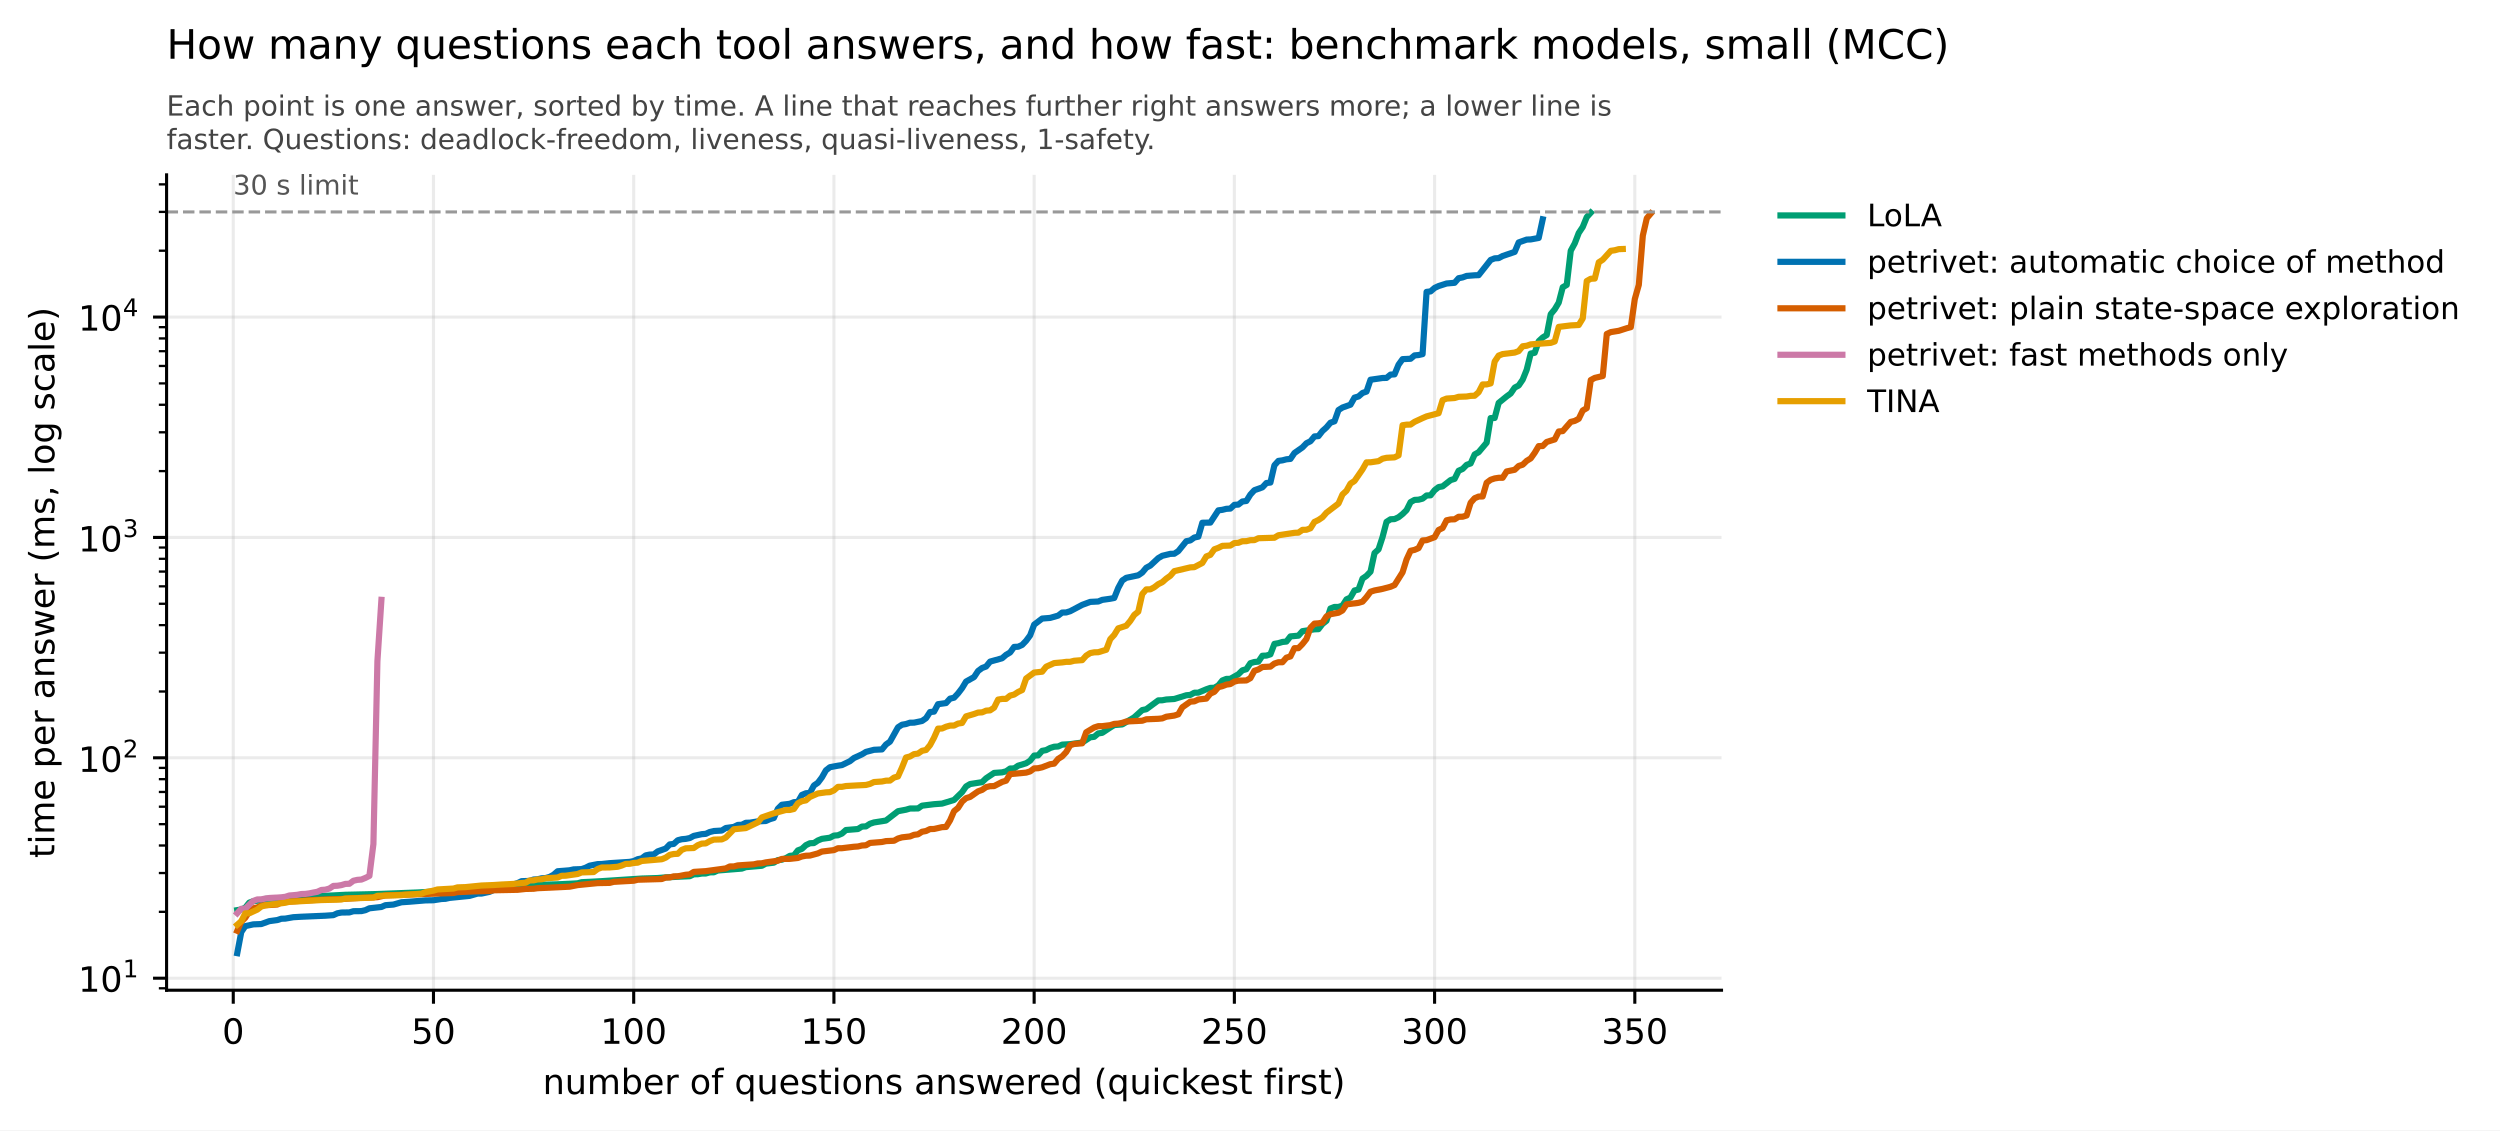
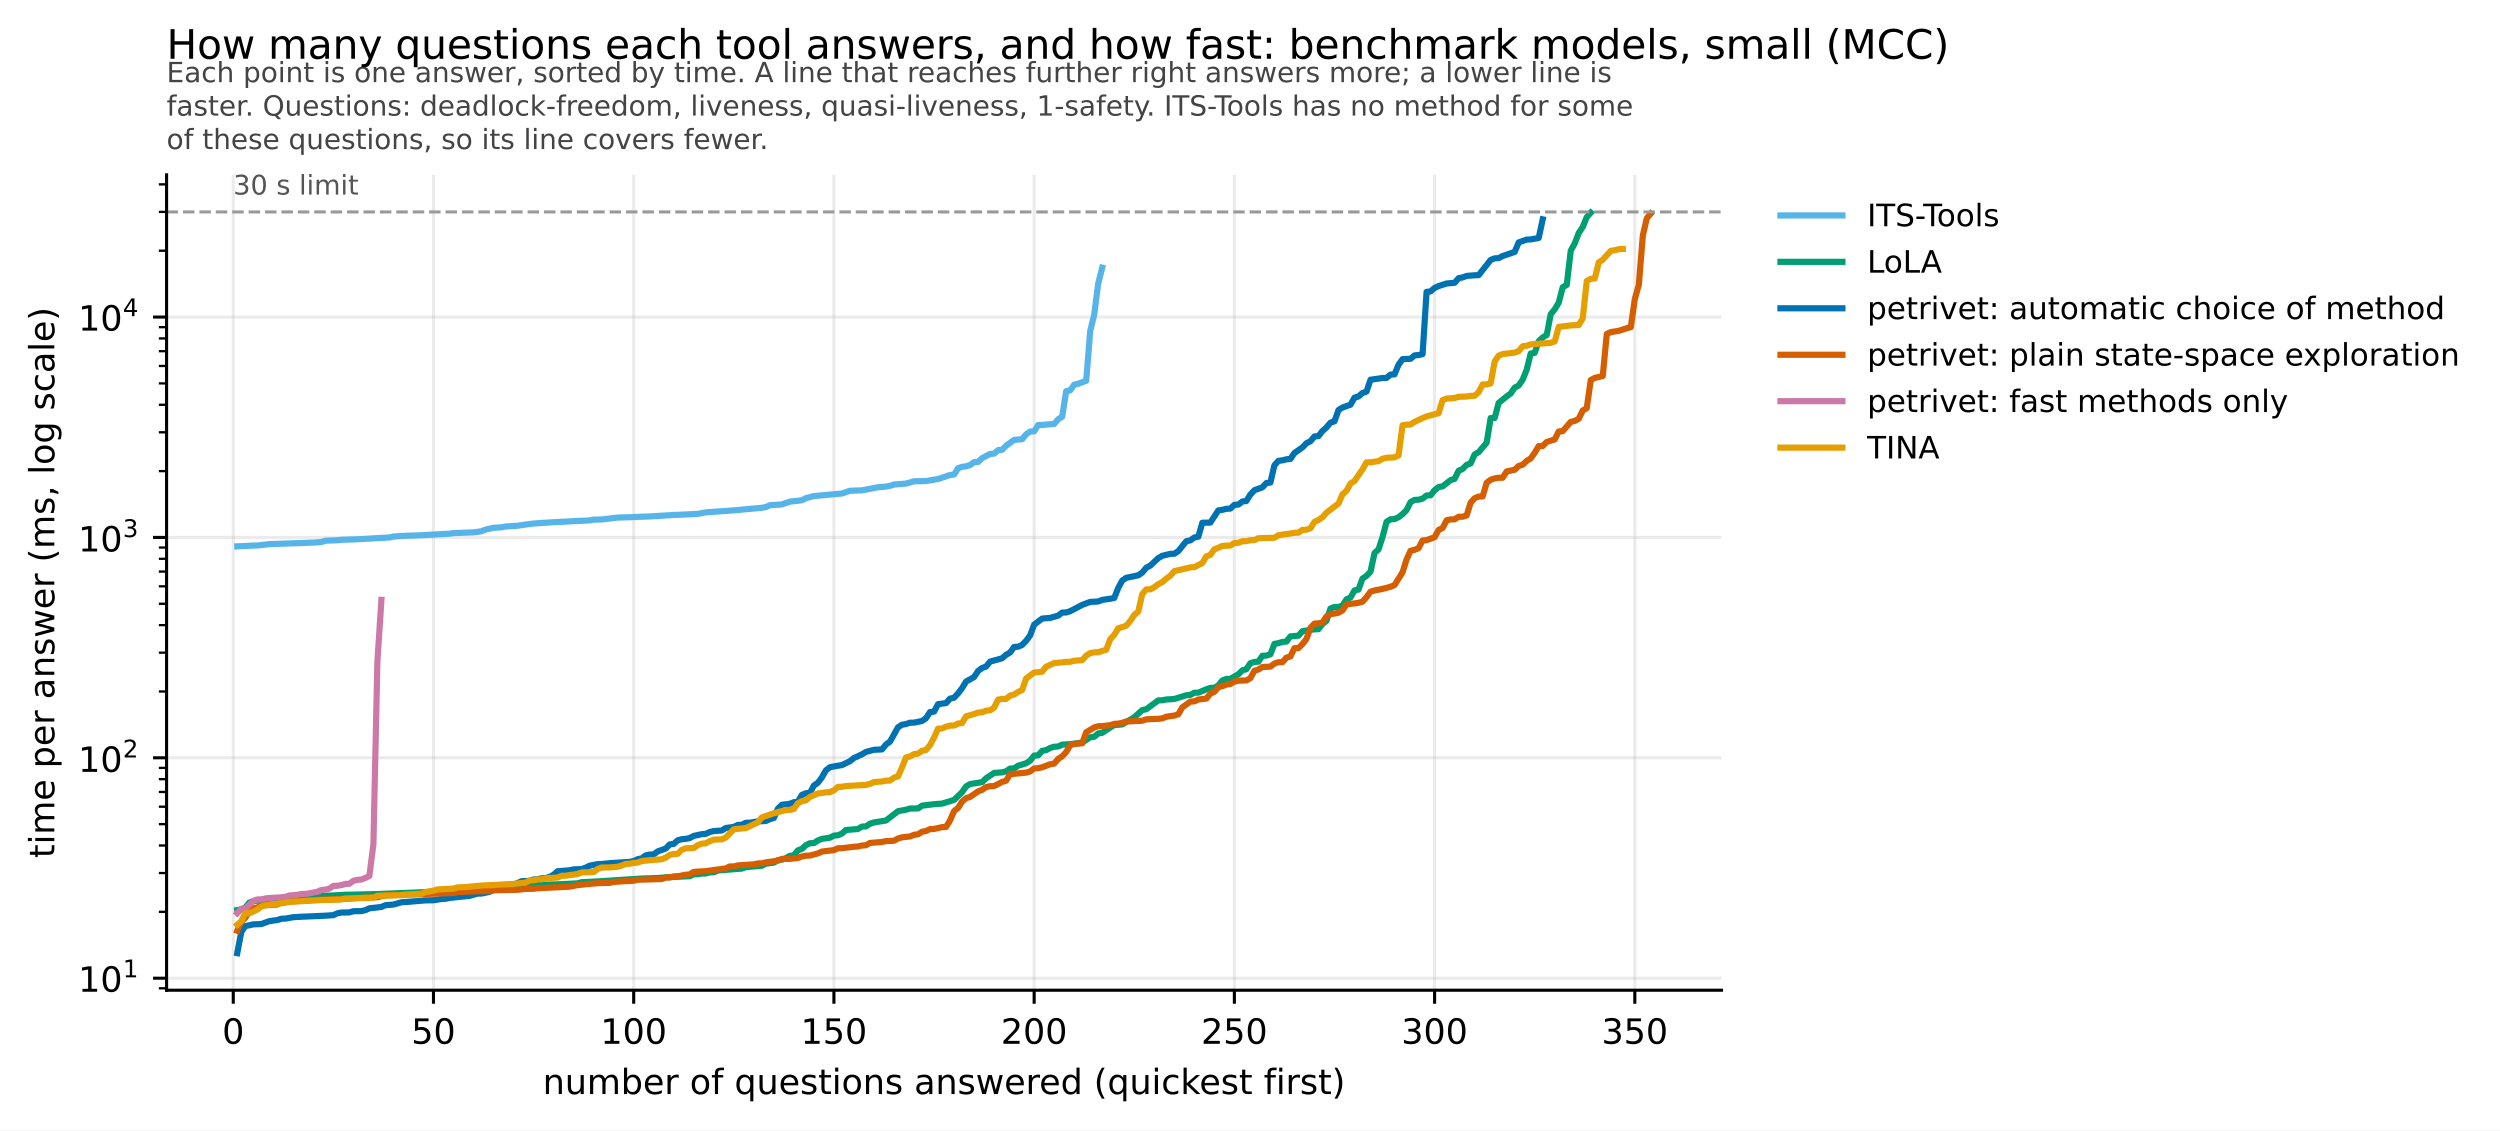
<svg xmlns="http://www.w3.org/2000/svg" xmlns:xlink="http://www.w3.org/1999/xlink" width="645.947pt" height="292.051pt" viewBox="0 0 645.947 292.051" version="1.1">
  <defs>
    <style type="text/css">*{stroke-linejoin: round; stroke-linecap: butt}</style>
  </defs>
  <g id="figure_1">
    <g id="patch_1">
      <path d="M 0 292.051  L 645.947 292.051  L 645.947 0  L 0 0  z " style="fill: #ffffff" />
    </g>
    <g id="axes_1">
      <g id="patch_2">
        <path d="M 43.041 255.85  L 444.801 255.85  L 444.801 45.178  L 43.041 45.178  z " style="fill: #ffffff" />
      </g>
      <g id="matplotlib.axis_1">
        <g id="xtick_1">
          <g id="line2d_1">
            <path d="M 60.268 255.85  L 60.268 45.178  " clip-path="url(#p87f5ddfbbd)" style="fill: none; stroke: #b0b0b0; stroke-opacity: 0.25; stroke-width: 0.8; stroke-linecap: square" />
          </g>
          <g id="line2d_2">
            <defs>
              <path id="ma35104eba8" d="M 0 0  L 0 3.5  " style="stroke: #000000; stroke-width: 0.8" />
            </defs>
            <g>
              <use xlink:href="#ma35104eba8" x="60.268" y="255.85" style="stroke: #000000; stroke-width: 0.8" />
            </g>
          </g>
          <g id="text_1">
            <text style="font-size: 9px; font-family: 'DejaVu Sans', 'Bitstream Vera Sans', 'Computer Modern Sans Serif', 'Lucida Grande', 'Verdana', 'Geneva', 'Lucid', 'Arial', 'Helvetica', 'Avant Garde', sans-serif; text-anchor: middle" x="60.268" y="269.688" transform="rotate(-0 60.26786 269.6882)">0</text>
          </g>
        </g>
        <g id="xtick_2">
          <g id="line2d_3">
            <path d="M 112.001 255.85  L 112.001 45.178  " clip-path="url(#p87f5ddfbbd)" style="fill: none; stroke: #b0b0b0; stroke-opacity: 0.25; stroke-width: 0.8; stroke-linecap: square" />
          </g>
          <g id="line2d_4">
            <g>
              <use xlink:href="#ma35104eba8" x="112.001" y="255.85" style="stroke: #000000; stroke-width: 0.8" />
            </g>
          </g>
          <g id="text_2">
            <text style="font-size: 9px; font-family: 'DejaVu Sans', 'Bitstream Vera Sans', 'Computer Modern Sans Serif', 'Lucida Grande', 'Verdana', 'Geneva', 'Lucid', 'Arial', 'Helvetica', 'Avant Garde', sans-serif; text-anchor: middle" x="112.001" y="269.688" transform="rotate(-0 112.0011 269.6882)">50</text>
          </g>
        </g>
        <g id="xtick_3">
          <g id="line2d_5">
            <path d="M 163.734 255.85  L 163.734 45.178  " clip-path="url(#p87f5ddfbbd)" style="fill: none; stroke: #b0b0b0; stroke-opacity: 0.25; stroke-width: 0.8; stroke-linecap: square" />
          </g>
          <g id="line2d_6">
            <g>
              <use xlink:href="#ma35104eba8" x="163.734" y="255.85" style="stroke: #000000; stroke-width: 0.8" />
            </g>
          </g>
          <g id="text_3">
            <text style="font-size: 9px; font-family: 'DejaVu Sans', 'Bitstream Vera Sans', 'Computer Modern Sans Serif', 'Lucida Grande', 'Verdana', 'Geneva', 'Lucid', 'Arial', 'Helvetica', 'Avant Garde', sans-serif; text-anchor: middle" x="163.734" y="269.688" transform="rotate(-0 163.7342 269.6882)">100</text>
          </g>
        </g>
        <g id="xtick_4">
          <g id="line2d_7">
            <path d="M 215.467 255.85  L 215.467 45.178  " clip-path="url(#p87f5ddfbbd)" style="fill: none; stroke: #b0b0b0; stroke-opacity: 0.25; stroke-width: 0.8; stroke-linecap: square" />
          </g>
          <g id="line2d_8">
            <g>
              <use xlink:href="#ma35104eba8" x="215.467" y="255.85" style="stroke: #000000; stroke-width: 0.8" />
            </g>
          </g>
          <g id="text_4">
            <text style="font-size: 9px; font-family: 'DejaVu Sans', 'Bitstream Vera Sans', 'Computer Modern Sans Serif', 'Lucida Grande', 'Verdana', 'Geneva', 'Lucid', 'Arial', 'Helvetica', 'Avant Garde', sans-serif; text-anchor: middle" x="215.467" y="269.688" transform="rotate(-0 215.4674 269.6882)">150</text>
          </g>
        </g>
        <g id="xtick_5">
          <g id="line2d_9">
            <path d="M 267.201 255.85  L 267.201 45.178  " clip-path="url(#p87f5ddfbbd)" style="fill: none; stroke: #b0b0b0; stroke-opacity: 0.25; stroke-width: 0.8; stroke-linecap: square" />
          </g>
          <g id="line2d_10">
            <g>
              <use xlink:href="#ma35104eba8" x="267.201" y="255.85" style="stroke: #000000; stroke-width: 0.8" />
            </g>
          </g>
          <g id="text_5">
            <text style="font-size: 9px; font-family: 'DejaVu Sans', 'Bitstream Vera Sans', 'Computer Modern Sans Serif', 'Lucida Grande', 'Verdana', 'Geneva', 'Lucid', 'Arial', 'Helvetica', 'Avant Garde', sans-serif; text-anchor: middle" x="267.201" y="269.688" transform="rotate(-0 267.2006 269.6882)">200</text>
          </g>
        </g>
        <g id="xtick_6">
          <g id="line2d_11">
            <path d="M 318.934 255.85  L 318.934 45.178  " clip-path="url(#p87f5ddfbbd)" style="fill: none; stroke: #b0b0b0; stroke-opacity: 0.25; stroke-width: 0.8; stroke-linecap: square" />
          </g>
          <g id="line2d_12">
            <g>
              <use xlink:href="#ma35104eba8" x="318.934" y="255.85" style="stroke: #000000; stroke-width: 0.8" />
            </g>
          </g>
          <g id="text_6">
            <text style="font-size: 9px; font-family: 'DejaVu Sans', 'Bitstream Vera Sans', 'Computer Modern Sans Serif', 'Lucida Grande', 'Verdana', 'Geneva', 'Lucid', 'Arial', 'Helvetica', 'Avant Garde', sans-serif; text-anchor: middle" x="318.934" y="269.688" transform="rotate(-0 318.9338 269.6882)">250</text>
          </g>
        </g>
        <g id="xtick_7">
          <g id="line2d_13">
            <path d="M 370.667 255.85  L 370.667 45.178  " clip-path="url(#p87f5ddfbbd)" style="fill: none; stroke: #b0b0b0; stroke-opacity: 0.25; stroke-width: 0.8; stroke-linecap: square" />
          </g>
          <g id="line2d_14">
            <g>
              <use xlink:href="#ma35104eba8" x="370.667" y="255.85" style="stroke: #000000; stroke-width: 0.8" />
            </g>
          </g>
          <g id="text_7">
            <text style="font-size: 9px; font-family: 'DejaVu Sans', 'Bitstream Vera Sans', 'Computer Modern Sans Serif', 'Lucida Grande', 'Verdana', 'Geneva', 'Lucid', 'Arial', 'Helvetica', 'Avant Garde', sans-serif; text-anchor: middle" x="370.667" y="269.688" transform="rotate(-0 370.667 269.6882)">300</text>
          </g>
        </g>
        <g id="xtick_8">
          <g id="line2d_15">
            <path d="M 422.4 255.85  L 422.4 45.178  " clip-path="url(#p87f5ddfbbd)" style="fill: none; stroke: #b0b0b0; stroke-opacity: 0.25; stroke-width: 0.8; stroke-linecap: square" />
          </g>
          <g id="line2d_16">
            <g>
              <use xlink:href="#ma35104eba8" x="422.4" y="255.85" style="stroke: #000000; stroke-width: 0.8" />
            </g>
          </g>
          <g id="text_8">
            <text style="font-size: 9px; font-family: 'DejaVu Sans', 'Bitstream Vera Sans', 'Computer Modern Sans Serif', 'Lucida Grande', 'Verdana', 'Geneva', 'Lucid', 'Arial', 'Helvetica', 'Avant Garde', sans-serif; text-anchor: middle" x="422.4" y="269.688" transform="rotate(-0 422.4002 269.6882)">350</text>
          </g>
        </g>
        <g id="text_9">
          <text style="font-size: 9px; font-family: 'DejaVu Sans', 'Bitstream Vera Sans', 'Computer Modern Sans Serif', 'Lucida Grande', 'Verdana', 'Geneva', 'Lucid', 'Arial', 'Helvetica', 'Avant Garde', sans-serif; text-anchor: middle" x="243.921" y="282.689" transform="rotate(-0 243.9207 282.689)">number of questions answered (quickest first)</text>
        </g>
      </g>
      <g id="matplotlib.axis_2">
        <g id="ytick_1">
          <g id="line2d_17">
            <path d="M 43.041 252.745  L 444.801 252.745  " clip-path="url(#p87f5ddfbbd)" style="fill: none; stroke: #b0b0b0; stroke-opacity: 0.25; stroke-width: 0.8; stroke-linecap: square" />
          </g>
          <g id="line2d_18">
            <defs>
              <path id="m93a46b6993" d="M 0 0  L -3.5 0  " style="stroke: #000000; stroke-width: 0.8" />
            </defs>
            <g>
              <use xlink:href="#m93a46b6993" x="43.041" y="252.745" style="stroke: #000000; stroke-width: 0.8" />
            </g>
          </g>
          <g id="text_10">
            <g transform="translate(20.2007 256.9301)">
              <text>
                <tspan x="0" y="-0.689" style="font-size: 9px; font-family: 'DejaVu Sans'">1</tspan>
                <tspan x="5.726" y="-0.689" style="font-size: 9px; font-family: 'DejaVu Sans'">0</tspan>
                <tspan x="11.538" y="-4.406" style="font-size: 6.3px; font-family: 'DejaVu Sans'">1</tspan>
              </text>
            </g>
          </g>
        </g>
        <g id="ytick_2">
          <g id="line2d_19">
            <path d="M 43.041 195.804  L 444.801 195.804  " clip-path="url(#p87f5ddfbbd)" style="fill: none; stroke: #b0b0b0; stroke-opacity: 0.25; stroke-width: 0.8; stroke-linecap: square" />
          </g>
          <g id="line2d_20">
            <g>
              <use xlink:href="#m93a46b6993" x="43.041" y="195.804" style="stroke: #000000; stroke-width: 0.8" />
            </g>
          </g>
          <g id="text_11">
            <g transform="translate(20.2007 200.0341)">
              <text>
                <tspan x="0" y="-0.602" style="font-size: 9px; font-family: 'DejaVu Sans'">1</tspan>
                <tspan x="5.726" y="-0.602" style="font-size: 9px; font-family: 'DejaVu Sans'">0</tspan>
                <tspan x="11.538" y="-4.319" style="font-size: 6.3px; font-family: 'DejaVu Sans'">2</tspan>
              </text>
            </g>
          </g>
        </g>
        <g id="ytick_3">
          <g id="line2d_21">
            <path d="M 43.041 138.863  L 444.801 138.863  " clip-path="url(#p87f5ddfbbd)" style="fill: none; stroke: #b0b0b0; stroke-opacity: 0.25; stroke-width: 0.8; stroke-linecap: square" />
          </g>
          <g id="line2d_22">
            <g>
              <use xlink:href="#m93a46b6993" x="43.041" y="138.863" style="stroke: #000000; stroke-width: 0.8" />
            </g>
          </g>
          <g id="text_12">
            <g transform="translate(20.2007 143.0931)">
              <text>
                <tspan x="0" y="-0.602" style="font-size: 9px; font-family: 'DejaVu Sans'">1</tspan>
                <tspan x="5.726" y="-0.602" style="font-size: 9px; font-family: 'DejaVu Sans'">0</tspan>
                <tspan x="11.538" y="-4.319" style="font-size: 6.3px; font-family: 'DejaVu Sans'">3</tspan>
              </text>
            </g>
          </g>
        </g>
        <g id="ytick_4">
          <g id="line2d_23">
            <path d="M 43.041 81.922  L 444.801 81.922  " clip-path="url(#p87f5ddfbbd)" style="fill: none; stroke: #b0b0b0; stroke-opacity: 0.25; stroke-width: 0.8; stroke-linecap: square" />
          </g>
          <g id="line2d_24">
            <g>
              <use xlink:href="#m93a46b6993" x="43.041" y="81.922" style="stroke: #000000; stroke-width: 0.8" />
            </g>
          </g>
          <g id="text_13">
            <g transform="translate(20.2007 86.10711)">
              <text>
                <tspan x="0" y="-0.689" style="font-size: 9px; font-family: 'DejaVu Sans'">1</tspan>
                <tspan x="5.726" y="-0.689" style="font-size: 9px; font-family: 'DejaVu Sans'">0</tspan>
                <tspan x="11.538" y="-4.406" style="font-size: 6.3px; font-family: 'DejaVu Sans'">4</tspan>
              </text>
            </g>
          </g>
        </g>
        <g id="ytick_5">
          <g id="line2d_25">
            <defs>
              <path id="m6f67aa445a" d="M 0 0  L -2 0  " style="stroke: #000000; stroke-width: 0.6" />
            </defs>
            <g>
              <use xlink:href="#m6f67aa445a" x="43.041" y="255.351" style="stroke: #000000; stroke-width: 0.6" />
            </g>
          </g>
        </g>
        <g id="ytick_6">
          <g id="line2d_26">
            <g>
              <use xlink:href="#m6f67aa445a" x="43.041" y="235.604" style="stroke: #000000; stroke-width: 0.6" />
            </g>
          </g>
        </g>
        <g id="ytick_7">
          <g id="line2d_27">
            <g>
              <use xlink:href="#m6f67aa445a" x="43.041" y="225.577" style="stroke: #000000; stroke-width: 0.6" />
            </g>
          </g>
        </g>
        <g id="ytick_8">
          <g id="line2d_28">
            <g>
              <use xlink:href="#m6f67aa445a" x="43.041" y="218.463" style="stroke: #000000; stroke-width: 0.6" />
            </g>
          </g>
        </g>
        <g id="ytick_9">
          <g id="line2d_29">
            <g>
              <use xlink:href="#m6f67aa445a" x="43.041" y="212.945" style="stroke: #000000; stroke-width: 0.6" />
            </g>
          </g>
        </g>
        <g id="ytick_10">
          <g id="line2d_30">
            <g>
              <use xlink:href="#m6f67aa445a" x="43.041" y="208.436" style="stroke: #000000; stroke-width: 0.6" />
            </g>
          </g>
        </g>
        <g id="ytick_11">
          <g id="line2d_31">
            <g>
              <use xlink:href="#m6f67aa445a" x="43.041" y="204.624" style="stroke: #000000; stroke-width: 0.6" />
            </g>
          </g>
        </g>
        <g id="ytick_12">
          <g id="line2d_32">
            <g>
              <use xlink:href="#m6f67aa445a" x="43.041" y="201.322" style="stroke: #000000; stroke-width: 0.6" />
            </g>
          </g>
        </g>
        <g id="ytick_13">
          <g id="line2d_33">
            <g>
              <use xlink:href="#m6f67aa445a" x="43.041" y="198.41" style="stroke: #000000; stroke-width: 0.6" />
            </g>
          </g>
        </g>
        <g id="ytick_14">
          <g id="line2d_34">
            <g>
              <use xlink:href="#m6f67aa445a" x="43.041" y="178.663" style="stroke: #000000; stroke-width: 0.6" />
            </g>
          </g>
        </g>
        <g id="ytick_15">
          <g id="line2d_35">
            <g>
              <use xlink:href="#m6f67aa445a" x="43.041" y="168.636" style="stroke: #000000; stroke-width: 0.6" />
            </g>
          </g>
        </g>
        <g id="ytick_16">
          <g id="line2d_36">
            <g>
              <use xlink:href="#m6f67aa445a" x="43.041" y="161.522" style="stroke: #000000; stroke-width: 0.6" />
            </g>
          </g>
        </g>
        <g id="ytick_17">
          <g id="line2d_37">
            <g>
              <use xlink:href="#m6f67aa445a" x="43.041" y="156.004" style="stroke: #000000; stroke-width: 0.6" />
            </g>
          </g>
        </g>
        <g id="ytick_18">
          <g id="line2d_38">
            <g>
              <use xlink:href="#m6f67aa445a" x="43.041" y="151.495" style="stroke: #000000; stroke-width: 0.6" />
            </g>
          </g>
        </g>
        <g id="ytick_19">
          <g id="line2d_39">
            <g>
              <use xlink:href="#m6f67aa445a" x="43.041" y="147.683" style="stroke: #000000; stroke-width: 0.6" />
            </g>
          </g>
        </g>
        <g id="ytick_20">
          <g id="line2d_40">
            <g>
              <use xlink:href="#m6f67aa445a" x="43.041" y="144.381" style="stroke: #000000; stroke-width: 0.6" />
            </g>
          </g>
        </g>
        <g id="ytick_21">
          <g id="line2d_41">
            <g>
              <use xlink:href="#m6f67aa445a" x="43.041" y="141.469" style="stroke: #000000; stroke-width: 0.6" />
            </g>
          </g>
        </g>
        <g id="ytick_22">
          <g id="line2d_42">
            <g>
              <use xlink:href="#m6f67aa445a" x="43.041" y="121.722" style="stroke: #000000; stroke-width: 0.6" />
            </g>
          </g>
        </g>
        <g id="ytick_23">
          <g id="line2d_43">
            <g>
              <use xlink:href="#m6f67aa445a" x="43.041" y="111.695" style="stroke: #000000; stroke-width: 0.6" />
            </g>
          </g>
        </g>
        <g id="ytick_24">
          <g id="line2d_44">
            <g>
              <use xlink:href="#m6f67aa445a" x="43.041" y="104.581" style="stroke: #000000; stroke-width: 0.6" />
            </g>
          </g>
        </g>
        <g id="ytick_25">
          <g id="line2d_45">
            <g>
              <use xlink:href="#m6f67aa445a" x="43.041" y="99.063" style="stroke: #000000; stroke-width: 0.6" />
            </g>
          </g>
        </g>
        <g id="ytick_26">
          <g id="line2d_46">
            <g>
              <use xlink:href="#m6f67aa445a" x="43.041" y="94.554" style="stroke: #000000; stroke-width: 0.6" />
            </g>
          </g>
        </g>
        <g id="ytick_27">
          <g id="line2d_47">
            <g>
              <use xlink:href="#m6f67aa445a" x="43.041" y="90.742" style="stroke: #000000; stroke-width: 0.6" />
            </g>
          </g>
        </g>
        <g id="ytick_28">
          <g id="line2d_48">
            <g>
              <use xlink:href="#m6f67aa445a" x="43.041" y="87.44" style="stroke: #000000; stroke-width: 0.6" />
            </g>
          </g>
        </g>
        <g id="ytick_29">
          <g id="line2d_49">
            <g>
              <use xlink:href="#m6f67aa445a" x="43.041" y="84.528" style="stroke: #000000; stroke-width: 0.6" />
            </g>
          </g>
        </g>
        <g id="ytick_30">
          <g id="line2d_50">
            <g>
              <use xlink:href="#m6f67aa445a" x="43.041" y="64.781" style="stroke: #000000; stroke-width: 0.6" />
            </g>
          </g>
        </g>
        <g id="ytick_31">
          <g id="line2d_51">
            <g>
              <use xlink:href="#m6f67aa445a" x="43.041" y="54.754" style="stroke: #000000; stroke-width: 0.6" />
            </g>
          </g>
        </g>
        <g id="ytick_32">
          <g id="line2d_52">
            <g>
              <use xlink:href="#m6f67aa445a" x="43.041" y="47.64" style="stroke: #000000; stroke-width: 0.6" />
            </g>
          </g>
        </g>
        <g id="text_14">
          <text style="font-size: 9px; font-family: 'DejaVu Sans', 'Bitstream Vera Sans', 'Computer Modern Sans Serif', 'Lucida Grande', 'Verdana', 'Geneva', 'Lucid', 'Arial', 'Helvetica', 'Avant Garde', sans-serif; text-anchor: middle" x="14.039" y="150.514" transform="rotate(-90 14.03859 150.5144)">time per answer (ms, log scale)</text>
        </g>
      </g>
      <g id="line2d_53">
+         <path d="M 61.303 141.17  L 63.372 141.078  L 65.441 140.962  L 66.476 140.948  L 69.58 140.59  L 80.961 140.19  L 83.03 140.058  L 84.065 139.716  L 87.169 139.587  L 88.204 139.465  L 91.308 139.378  L 93.377 139.279  L 100.62 138.869  L 101.654 138.631  L 104.758 138.427  L 107.862 138.336  L 109.932 138.241  L 116.14 137.894  L 117.174 137.749  L 122.348 137.544  L 124.417 137.27  L 125.452 136.832  L 127.521 136.37  L 129.59 136.254  L 130.625 136.036  L 133.729 135.844  L 135.798 135.527  L 137.868 135.266  L 143.041 134.923  L 152.353 134.457  L 153.388 134.252  L 155.457 134.23  L 159.596 133.725  L 162.7 133.645  L 164.769 133.551  L 167.873 133.438  L 174.081 133.06  L 177.185 132.929  L 179.254 132.813  L 180.289 132.776  L 182.358 132.385  L 189.601 131.862  L 196.843 131.206  L 197.878 131.005  L 198.913 130.549  L 202.017 130.339  L 204.086 129.61  L 207.19 129.26  L 208.225 128.713  L 210.294 128.172  L 217.537 127.512  L 219.606 126.804  L 222.71 126.693  L 226.849 125.898  L 228.918 125.719  L 229.953 125.538  L 230.987 125.187  L 234.091 124.952  L 236.161 124.353  L 239.265 124.296  L 242.369 123.769  L 245.473 122.721  L 246.507 122.613  L 247.542 120.977  L 248.577 120.619  L 249.611 120.481  L 250.646 120.177  L 251.681 119.414  L 252.715 119.37  L 253.75 118.381  L 255.819 117.291  L 256.854 117.206  L 257.889 116.301  L 258.923 116.215  L 259.958 115.165  L 262.027 113.669  L 264.097 113.48  L 265.131 112.223  L 266.166 111.497  L 267.201 111.451  L 268.235 109.814  L 269.27 109.796  L 271.339 109.618  L 272.374 109.543  L 273.409 108.334  L 274.443 107.676  L 275.478 101.063  L 276.513 100.872  L 277.547 99.388  L 278.582 99.149  L 280.651 98.382  L 281.686 85.533  L 282.721 81.28  L 283.755 73.253  L 284.79 69.167  L 284.79 69.167  " clip-path="url(#p87f5ddfbbd)" style="fill: none; stroke: #56b4e9; stroke-width: 1.6; stroke-linecap: square" />
+       </g>
+       <g id="line2d_54">
        <path d="M 61.303 235.161  L 62.337 234.995  L 63.372 234.526  L 64.407 233.226  L 65.441 232.842  L 67.511 232.615  L 68.545 232.262  L 74.753 231.973  L 76.822 231.826  L 80.961 231.526  L 84.065 231.465  L 89.238 231.196  L 97.516 231  L 107.862 230.594  L 118.209 230.026  L 120.278 229.726  L 127.521 229.387  L 132.694 228.817  L 144.076 228.486  L 147.18 228.346  L 149.249 228.23  L 150.284 227.938  L 152.353 227.844  L 155.457 227.672  L 165.804 226.996  L 169.942 226.864  L 172.012 226.692  L 178.22 226.389  L 179.254 225.904  L 180.289 225.881  L 181.324 225.705  L 182.358 225.691  L 183.393 225.396  L 184.428 225.385  L 185.462 224.92  L 191.67 224.423  L 192.705 224.053  L 196.843 223.698  L 197.878 223.143  L 199.947 222.896  L 200.982 222.228  L 202.017 222.134  L 203.051 221.729  L 204.086 221.133  L 205.121 221.026  L 206.155 219.721  L 207.19 219.329  L 208.225 218.373  L 209.259 217.88  L 210.294 217.828  L 211.329 217.16  L 212.363 216.739  L 214.433 216.449  L 215.467 215.903  L 216.502 215.82  L 217.537 215.379  L 218.571 214.459  L 221.675 214.203  L 222.71 213.566  L 223.745 213.522  L 224.779 212.845  L 225.814 212.503  L 227.883 212.178  L 228.918 212.006  L 232.022 209.599  L 234.091 209.208  L 235.126 208.905  L 237.195 208.884  L 238.23 208.169  L 241.334 207.787  L 243.403 207.635  L 246.507 206.693  L 248.577 204.677  L 249.611 203.203  L 250.646 202.582  L 253.75 202.091  L 254.785 201.093  L 256.854 199.707  L 258.923 199.56  L 259.958 199.291  L 260.993 198.57  L 262.027 198.537  L 263.062 197.84  L 265.131 197.21  L 266.166 196.539  L 267.201 195.219  L 268.235 195.168  L 269.27 194.004  L 270.305 193.809  L 271.339 193.265  L 272.374 192.938  L 273.409 192.879  L 274.443 192.394  L 276.513 192.274  L 279.617 191.854  L 281.686 190.505  L 282.721 190.378  L 283.755 189.498  L 284.79 189.349  L 286.859 187.979  L 287.894 187.347  L 289.963 187.174  L 293.067 185.33  L 295.137 183.466  L 296.171 183.254  L 299.275 180.965  L 300.31 180.935  L 301.345 180.736  L 303.414 180.604  L 306.518 179.642  L 307.553 179.545  L 308.587 178.986  L 309.622 178.966  L 311.691 178.098  L 312.726 177.738  L 313.761 177.705  L 314.795 177.106  L 315.83 175.823  L 316.865 175.418  L 317.899 175.394  L 319.969 174.216  L 321.003 173.2  L 322.038 172.906  L 323.072 171.355  L 324.107 171.048  L 325.142 170.952  L 326.176 169.433  L 327.211 169.391  L 328.246 169.066  L 329.28 166.365  L 330.315 166.179  L 331.35 165.869  L 332.384 165.767  L 333.419 164.433  L 335.488 164.243  L 336.523 163.079  L 339.627 162.602  L 340.662 162.56  L 341.696 161.216  L 342.731 160.398  L 343.766 157.221  L 344.8 156.824  L 345.835 156.822  L 346.87 156.475  L 347.904 154.865  L 348.939 154.375  L 349.974 152.568  L 351.008 152.323  L 352.043 149.495  L 353.078 148.78  L 354.112 147.699  L 355.147 142.897  L 356.182 141.945  L 357.216 138.78  L 358.251 134.832  L 359.286 134.17  L 360.32 134.116  L 361.355 133.641  L 362.39 132.82  L 363.424 131.803  L 364.459 129.74  L 365.494 129.166  L 366.528 129.111  L 367.563 128.839  L 368.598 128.019  L 369.632 127.98  L 370.667 126.664  L 371.702 125.849  L 372.736 125.67  L 374.806 124.046  L 375.84 123.728  L 376.875 121.631  L 377.91 121.169  L 378.944 120.107  L 379.979 119.744  L 381.014 117.42  L 382.048 116.835  L 384.118 114.377  L 385.152 108.023  L 386.187 107.998  L 387.222 104.105  L 389.291 102.421  L 390.326 101.671  L 391.36 100.15  L 392.395 99.611  L 393.43 98.097  L 394.464 95.537  L 395.499 91.347  L 396.534 91.151  L 397.568 88.152  L 398.603 87.197  L 399.638 86.561  L 400.672 81.177  L 401.707 79.929  L 402.742 78.195  L 403.776 74.212  L 404.811 73.613  L 405.846 64.788  L 406.88 62.891  L 407.915 60.196  L 408.95 58.636  L 409.984 56.098  L 411.019 54.951  L 411.019 54.951  " clip-path="url(#p87f5ddfbbd)" style="fill: none; stroke: #009e73; stroke-width: 1.6; stroke-linecap: square" />
      </g>
-       <g id="line2d_54">
+       <g id="line2d_55">
        <path d="M 61.303 246.274  L 62.337 240.823  L 63.372 239.29  L 65.441 238.837  L 67.511 238.754  L 69.58 238.005  L 71.649 237.722  L 72.684 237.383  L 73.718 237.347  L 75.788 236.986  L 77.857 236.867  L 84.065 236.598  L 86.134 236.451  L 87.169 235.975  L 88.204 235.783  L 90.273 235.745  L 91.308 235.439  L 93.377 235.411  L 94.412 235.168  L 95.446 234.688  L 98.55 234.341  L 99.585 233.884  L 101.654 233.72  L 103.724 233.126  L 105.793 232.985  L 109.932 232.641  L 112.001 232.604  L 114.07 232.279  L 115.105 232.233  L 116.14 231.999  L 121.313 231.479  L 123.382 230.888  L 124.417 230.876  L 126.486 230.435  L 127.521 229.961  L 129.59 229.841  L 130.625 229.176  L 133.729 228.184  L 134.764 227.674  L 136.833 227.612  L 137.868 227.249  L 138.902 227.189  L 139.937 226.932  L 140.972 226.869  L 142.006 226.576  L 143.041 226.015  L 144.076 225.114  L 146.145 224.951  L 147.18 224.863  L 148.214 224.632  L 150.284 224.555  L 151.318 224.199  L 152.353 223.674  L 154.422 223.271  L 155.457 223.241  L 157.526 223.024  L 162.7 222.689  L 163.734 222.486  L 164.769 221.999  L 165.804 221.796  L 166.838 221.015  L 167.873 220.804  L 168.908 220.771  L 169.942 219.981  L 172.012 219.252  L 173.046 218.178  L 174.081 218.047  L 175.116 217.105  L 176.15 216.838  L 177.185 216.747  L 178.22 216.533  L 179.254 215.979  L 181.324 215.531  L 182.358 215.451  L 183.393 214.968  L 184.428 214.721  L 186.497 214.595  L 187.532 213.941  L 189.601 213.659  L 190.636 213.144  L 191.67 213.102  L 192.705 212.588  L 193.74 212.562  L 195.809 212.226  L 197.878 212.126  L 198.913 211.659  L 199.947 211.348  L 200.982 208.965  L 202.017 207.934  L 204.086 207.682  L 205.121 207.264  L 206.155 207.192  L 207.19 205.394  L 208.225 204.961  L 209.259 204.875  L 210.294 202.956  L 211.329 202.244  L 212.363 200.865  L 213.398 199.045  L 214.433 198.227  L 216.502 197.839  L 217.537 197.681  L 219.606 196.675  L 220.641 195.855  L 222.71 194.906  L 223.745 194.277  L 225.814 193.733  L 227.883 193.632  L 228.918 192.361  L 229.953 191.627  L 232.022 187.921  L 233.057 187.253  L 234.091 187.073  L 235.126 186.729  L 236.161 186.719  L 238.23 186.289  L 239.265 185.568  L 240.299 183.976  L 241.334 183.871  L 242.369 181.947  L 244.438 181.655  L 245.473 180.514  L 246.507 180.272  L 247.542 179.158  L 248.577 177.806  L 249.611 176.099  L 251.681 174.937  L 252.715 173.366  L 253.75 172.596  L 254.785 172.216  L 255.819 170.946  L 258.923 170.081  L 259.958 169.186  L 260.993 168.579  L 262.027 167.146  L 263.062 167.101  L 264.097 166.637  L 265.131 165.563  L 266.166 164.164  L 267.201 161.394  L 269.27 159.822  L 271.339 159.655  L 273.409 159.059  L 274.443 158.27  L 275.478 158.246  L 276.513 157.925  L 279.617 156.285  L 281.686 155.518  L 283.755 155.415  L 284.79 154.996  L 286.859 154.704  L 287.894 154.501  L 288.929 151.912  L 289.963 149.994  L 290.998 149.299  L 294.102 148.645  L 295.137 147.931  L 296.171 146.689  L 297.206 146.143  L 299.275 144.21  L 300.31 143.606  L 302.379 143.106  L 303.414 143.076  L 304.449 142.396  L 306.518 139.837  L 307.553 139.628  L 308.587 138.882  L 309.622 138.667  L 310.657 135.064  L 312.726 135.026  L 314.795 131.866  L 315.83 131.728  L 316.865 131.468  L 317.899 131.409  L 318.934 130.441  L 319.969 130.374  L 321.003 129.577  L 322.038 129.44  L 323.072 127.783  L 324.107 126.656  L 326.176 125.922  L 327.211 124.803  L 328.246 124.681  L 329.28 120.227  L 330.315 119.085  L 331.35 118.945  L 332.384 118.674  L 333.419 118.572  L 334.454 117.047  L 336.523 115.599  L 337.558 114.519  L 338.592 114.012  L 339.627 112.761  L 340.662 112.679  L 341.696 111.358  L 342.731 110.432  L 343.766 109.216  L 344.8 108.861  L 345.835 105.947  L 346.87 105.296  L 348.939 104.565  L 349.974 102.735  L 351.008 102.443  L 352.043 101.537  L 353.078 101.175  L 354.112 98.112  L 356.182 97.819  L 357.216 97.665  L 358.251 97.644  L 359.286 96.79  L 360.32 96.728  L 361.355 94.231  L 362.39 92.794  L 364.459 92.699  L 365.494 91.827  L 366.528 91.734  L 367.563 91.5  L 368.598 75.417  L 369.632 75.293  L 370.667 74.398  L 371.702 73.911  L 373.771 73.247  L 375.84 73.068  L 376.875 71.883  L 377.91 71.678  L 378.944 71.294  L 381.014 71.128  L 382.048 71.095  L 385.152 67.159  L 386.187 66.754  L 387.222 66.692  L 388.256 66.146  L 391.36 65.09  L 392.395 62.64  L 394.464 61.903  L 395.499 61.864  L 397.568 61.48  L 398.603 56.682  L 398.603 56.682  " clip-path="url(#p87f5ddfbbd)" style="fill: none; stroke: #0072b2; stroke-width: 1.6; stroke-linecap: square" />
      </g>
-       <g id="line2d_55">
+       <g id="line2d_56">
        <path d="M 61.303 240.506  L 62.337 238.12  L 63.372 237.136  L 64.407 235.513  L 65.441 234.682  L 66.476 234.459  L 67.511 233.96  L 71.649 233.717  L 72.684 233.1  L 79.926 232.603  L 85.1 232.352  L 88.204 232.285  L 93.377 231.982  L 97.516 231.813  L 99.585 231.344  L 117.174 230.736  L 118.209 230.507  L 122.348 230.324  L 125.452 230.242  L 126.486 230.241  L 127.521 230.03  L 133.729 229.909  L 135.798 229.684  L 137.868 229.638  L 138.902 229.491  L 142.006 229.357  L 147.18 229.1  L 149.249 228.69  L 154.422 228.177  L 157.526 228.117  L 158.561 227.853  L 161.665 227.675  L 163.734 227.563  L 164.769 227.308  L 170.977 227.126  L 172.012 226.728  L 173.046 226.714  L 174.081 226.435  L 175.116 226.405  L 177.185 226.018  L 178.22 225.923  L 179.254 225.277  L 182.358 225.082  L 187.532 224.379  L 188.566 223.874  L 189.601 223.874  L 190.636 223.603  L 194.774 223.326  L 195.809 223.093  L 196.843 223.058  L 197.878 222.816  L 199.947 222.531  L 200.982 222.391  L 202.017 221.927  L 204.086 221.913  L 206.155 221.682  L 207.19 221.295  L 208.225 221.102  L 209.259 221.062  L 211.329 220.502  L 212.363 220.027  L 215.467 219.649  L 216.502 219.168  L 217.537 219.161  L 220.641 218.781  L 221.675 218.715  L 222.71 218.463  L 223.745 218.399  L 224.779 217.801  L 227.883 217.551  L 228.918 217.324  L 230.987 217.236  L 232.022 216.656  L 233.057 216.354  L 235.126 216.117  L 236.161 215.704  L 237.195 215.569  L 238.23 214.908  L 239.265 214.717  L 240.299 214.212  L 241.334 214.19  L 243.403 213.717  L 244.438 213.668  L 245.473 211.969  L 246.507 209.587  L 247.542 208.746  L 248.577 207.13  L 249.611 206.228  L 250.646 205.915  L 252.715 204.468  L 253.75 204.094  L 254.785 203.371  L 255.819 203.133  L 256.854 203.108  L 258.923 202.036  L 259.958 201.714  L 260.993 200.011  L 265.131 199.631  L 266.166 199.315  L 267.201 198.538  L 268.235 198.49  L 269.27 198.253  L 271.339 197.459  L 272.374 197.308  L 273.409 196.073  L 274.443 195.425  L 275.478 194.32  L 276.513 192.557  L 277.547 192.218  L 279.617 192.058  L 280.651 189.203  L 282.721 187.966  L 283.755 187.632  L 284.79 187.621  L 286.859 187.37  L 287.894 187.039  L 288.929 186.968  L 289.963 186.77  L 290.998 186.422  L 295.137 186.219  L 296.171 185.852  L 299.275 185.722  L 300.31 185.618  L 301.345 185.186  L 303.414 184.888  L 304.449 184.564  L 305.483 182.753  L 307.553 181.291  L 308.587 181.215  L 309.622 180.734  L 311.691 180.506  L 312.726 179.224  L 313.761 178.755  L 314.795 177.547  L 315.83 177.293  L 316.865 176.89  L 317.899 176.746  L 318.934 176.114  L 319.969 175.866  L 322.038 175.811  L 323.072 175.221  L 324.107 173.32  L 325.142 172.978  L 326.176 172.342  L 328.246 172.243  L 329.28 171.447  L 330.315 171.109  L 331.35 171.104  L 332.384 169.924  L 333.419 169.609  L 334.454 167.474  L 335.488 167.467  L 336.523 166.409  L 337.558 165.105  L 338.592 162.189  L 339.627 161.125  L 340.662 161.056  L 341.696 160.859  L 342.731 159.262  L 343.766 158.703  L 345.835 158.32  L 346.87 157.73  L 347.904 156.148  L 351.008 155.763  L 352.043 155.457  L 353.078 154.281  L 354.112 152.887  L 355.147 152.562  L 357.216 152.156  L 359.286 151.608  L 360.32 151.165  L 362.39 147.876  L 363.424 144.559  L 364.459 142.308  L 365.494 142.076  L 366.528 141.621  L 367.563 139.645  L 368.598 139.564  L 370.667 138.804  L 371.702 136.937  L 372.736 136.428  L 373.771 134.434  L 374.806 134.207  L 375.84 134.176  L 376.875 133.524  L 377.91 133.509  L 378.944 133.188  L 379.979 129.902  L 381.014 128.727  L 382.048 128.298  L 383.083 128.276  L 384.118 124.733  L 385.152 123.961  L 386.187 123.615  L 387.222 123.453  L 388.256 123.442  L 389.291 121.811  L 391.36 121.381  L 392.395 120.396  L 393.43 120.07  L 394.464 119.075  L 395.499 118.443  L 396.534 116.988  L 397.568 115.26  L 398.603 115.242  L 399.638 114.187  L 401.707 113.538  L 402.742 111.485  L 403.776 111.385  L 405.846 109.009  L 406.88 108.753  L 407.915 108.204  L 408.95 106.065  L 409.984 105.453  L 411.019 98.197  L 412.054 97.644  L 414.123 97.158  L 415.158 86.292  L 416.192 85.809  L 418.262 85.473  L 420.331 84.806  L 421.366 84.527  L 422.4 77.258  L 423.435 73.601  L 424.47 60.874  L 425.504 56.379  L 426.539 55.164  L 426.539 55.164  " clip-path="url(#p87f5ddfbbd)" style="fill: none; stroke: #d55e00; stroke-width: 1.6; stroke-linecap: square" />
      </g>
-       <g id="line2d_56">
+       <g id="line2d_57">
        <path d="M 61.303 235.955  L 62.337 234.817  L 63.372 234.776  L 64.407 233.763  L 65.441 232.783  L 66.476 232.397  L 67.511 232.373  L 68.545 232.165  L 69.58 232.022  L 70.614 231.962  L 71.649 231.916  L 72.684 231.844  L 73.718 231.718  L 74.753 231.379  L 75.788 231.297  L 76.822 231.198  L 77.857 230.998  L 78.892 230.966  L 79.926 230.826  L 80.961 230.611  L 81.996 230.421  L 83.03 229.948  L 84.065 229.873  L 85.1 229.588  L 86.134 228.906  L 87.169 228.859  L 88.204 228.693  L 89.238 228.383  L 90.273 228.348  L 91.308 227.567  L 92.342 227.336  L 93.377 227.259  L 94.412 226.833  L 95.446 226.311  L 96.481 218.084  L 97.516 170.832  L 98.55 154.987  " clip-path="url(#p87f5ddfbbd)" style="fill: none; stroke: #cc79a7; stroke-width: 1.6; stroke-linecap: square" />
      </g>
-       <g id="line2d_57">
+       <g id="line2d_58">
        <path d="M 61.303 238.934  L 62.337 238.03  L 63.372 235.99  L 64.407 235.972  L 66.476 235.025  L 67.511 234.23  L 68.545 233.92  L 73.718 233.253  L 74.753 232.998  L 76.822 232.904  L 83.03 232.557  L 87.169 232.453  L 88.204 232.399  L 89.238 232.167  L 96.481 231.924  L 97.516 231.461  L 103.724 231.282  L 104.758 231.166  L 106.828 231.049  L 108.897 230.892  L 109.932 230.513  L 112.001 230.116  L 113.036 229.814  L 117.174 229.581  L 118.209 229.278  L 120.278 229.21  L 124.417 228.797  L 127.521 228.674  L 129.59 228.54  L 132.694 228.391  L 134.764 228.153  L 135.798 228.071  L 136.833 227.5  L 137.868 227.462  L 138.902 227.228  L 139.937 227.192  L 140.972 226.929  L 144.076 226.73  L 145.11 226.289  L 146.145 226.267  L 149.249 225.823  L 150.284 225.416  L 153.388 225.315  L 154.422 224.531  L 155.457 224.151  L 157.526 224.124  L 159.596 223.953  L 160.63 223.641  L 161.665 223.209  L 162.7 223.187  L 163.734 222.969  L 164.769 222.896  L 165.804 222.459  L 170.977 222.011  L 172.012 221.595  L 173.046 220.873  L 174.081 220.655  L 175.116 220.604  L 176.15 219.586  L 177.185 219.188  L 179.254 219.106  L 180.289 218.381  L 181.324 217.968  L 182.358 217.917  L 183.393 217.324  L 184.428 216.94  L 186.497 216.883  L 187.532 216.401  L 189.601 214.266  L 192.705 213.962  L 195.809 212.482  L 196.843 211.205  L 199.947 210.136  L 203.051 209.279  L 204.086 209.271  L 205.121 209.026  L 206.155 207.551  L 207.19 207.002  L 208.225 206.803  L 209.259 205.918  L 211.329 205.014  L 213.398 204.727  L 214.433 204.672  L 215.467 204.22  L 216.502 203.31  L 217.537 203.299  L 218.571 203.094  L 221.675 202.921  L 223.745 202.818  L 224.779 202.551  L 225.814 202.066  L 227.883 201.92  L 228.918 201.708  L 229.953 201.686  L 230.987 200.914  L 232.022 200.617  L 233.057 198.309  L 234.091 195.72  L 235.126 195.456  L 236.161 194.849  L 237.195 194.719  L 238.23 193.995  L 239.265 193.779  L 240.299 192.531  L 241.334 190.601  L 242.369 188.258  L 243.403 188.232  L 244.438 187.769  L 245.473 187.48  L 246.507 187.47  L 247.542 186.956  L 248.577 186.798  L 249.611 185.09  L 251.681 184.48  L 252.715 184.112  L 253.75 184.058  L 254.785 183.616  L 255.819 183.54  L 256.854 182.844  L 257.889 180.758  L 258.923 180.586  L 259.958 180.572  L 260.993 179.723  L 262.027 179.46  L 263.062 178.787  L 264.097 178.297  L 265.131 175.312  L 267.201 173.779  L 269.27 173.553  L 270.305 172.261  L 272.374 171.327  L 274.443 171.153  L 275.478 171.008  L 276.513 170.994  L 277.547 170.725  L 279.617 170.563  L 280.651 169.403  L 281.686 168.744  L 282.721 168.549  L 283.755 168.519  L 285.825 167.889  L 286.859 165.154  L 287.894 164.035  L 288.929 162.349  L 290.998 161.68  L 292.033 160.446  L 293.067 158.875  L 294.102 158.039  L 295.137 153.48  L 296.171 152.289  L 297.206 152.276  L 298.241 151.734  L 299.275 150.936  L 300.31 150.417  L 301.345 149.499  L 302.379 148.771  L 303.414 147.573  L 307.553 146.597  L 308.587 146.542  L 310.657 145.459  L 311.691 143.77  L 312.726 143.366  L 313.761 141.928  L 314.795 141.547  L 315.83 141.037  L 317.899 140.963  L 318.934 140.307  L 319.969 140.247  L 321.003 139.844  L 322.038 139.827  L 323.072 139.577  L 324.107 139.555  L 325.142 139.067  L 329.28 138.941  L 330.315 138.299  L 334.454 137.67  L 335.488 137.626  L 336.523 136.902  L 337.558 136.88  L 338.592 136.497  L 339.627 134.846  L 340.662 134.354  L 341.696 133.66  L 342.731 132.466  L 345.835 130.1  L 346.87 127.753  L 347.904 126.799  L 348.939 124.942  L 349.974 124.275  L 352.043 121.277  L 353.078 119.46  L 354.112 119.452  L 356.182 119.145  L 357.216 118.52  L 358.251 118.287  L 360.32 118.172  L 361.355 117.664  L 362.39 109.873  L 363.424 109.723  L 364.459 109.698  L 365.494 108.995  L 367.563 108.035  L 368.598 107.586  L 370.667 107.039  L 371.702 106.768  L 372.736 103.391  L 373.771 102.982  L 375.84 102.842  L 376.875 102.525  L 378.944 102.451  L 379.979 102.279  L 381.014 102.253  L 382.048 101.341  L 383.083 99.332  L 384.118 99.325  L 385.152 99.065  L 386.187 93.419  L 387.222 91.881  L 388.256 91.48  L 391.36 91.099  L 392.395 90.722  L 393.43 89.465  L 394.464 89.341  L 395.499 88.977  L 400.672 88.591  L 401.707 88.228  L 402.742 84.461  L 405.846 84.08  L 407.915 83.974  L 408.95 82.274  L 409.984 72.611  L 411.019 72.023  L 412.054 71.972  L 413.088 67.78  L 414.123 67.101  L 416.192 64.808  L 417.227 64.659  L 418.262 64.375  L 419.296 64.337  L 419.296 64.337  " clip-path="url(#p87f5ddfbbd)" style="fill: none; stroke: #e69f00; stroke-width: 1.6; stroke-linecap: square" />
      </g>
-       <g id="line2d_58">
+       <g id="line2d_59">
        <path d="M 43.041 54.754  L 444.801 54.754  " clip-path="url(#p87f5ddfbbd)" style="fill: none; stroke-dasharray: 2.96,1.28; stroke-dashoffset: 0; stroke: #999999; stroke-width: 0.8" />
      </g>
      <g id="patch_3">
        <path d="M 43.041 255.85  L 43.041 45.178  " style="fill: none; stroke: #000000; stroke-width: 0.8; stroke-linejoin: miter; stroke-linecap: square" />
      </g>
      <g id="patch_4">
        <path d="M 43.041 255.85  L 444.801 255.85  " style="fill: none; stroke: #000000; stroke-width: 0.8; stroke-linejoin: miter; stroke-linecap: square" />
      </g>
      <g id="text_15">
        <text style="font-size: 7px; font-family: 'DejaVu Sans', 'Bitstream Vera Sans', 'Computer Modern Sans Serif', 'Lucida Grande', 'Verdana', 'Geneva', 'Lucid', 'Arial', 'Helvetica', 'Avant Garde', sans-serif; text-anchor: start; fill: #555555" x="60.268" y="50.27" transform="rotate(-0 60.26786 50.2702)">30 s limit</text>
      </g>
      <g id="text_16">
-         <text style="font-size: 7.2px; font-family: 'DejaVu Sans', 'Bitstream Vera Sans', 'Computer Modern Sans Serif', 'Lucida Grande', 'Verdana', 'Geneva', 'Lucid', 'Arial', 'Helvetica', 'Avant Garde', sans-serif; fill: #444444" transform="translate(43.0407 29.87256)">Each point is one answer, sorted by time. A line that reaches further right answers more; a lower line is</text>
-         <text style="font-size: 7.2px; font-family: 'DejaVu Sans', 'Bitstream Vera Sans', 'Computer Modern Sans Serif', 'Lucida Grande', 'Verdana', 'Geneva', 'Lucid', 'Arial', 'Helvetica', 'Avant Garde', sans-serif; fill: #444444" transform="translate(43.0407 38.51453)">faster. Questions: deadlock-freedom, liveness, quasi-liveness, 1-safety.</text>
+         <text style="font-size: 7.2px; font-family: 'DejaVu Sans', 'Bitstream Vera Sans', 'Computer Modern Sans Serif', 'Lucida Grande', 'Verdana', 'Geneva', 'Lucid', 'Arial', 'Helvetica', 'Avant Garde', sans-serif; fill: #444444" transform="translate(43.0407 21.23059)">Each point is one answer, sorted by time. A line that reaches further right answers more; a lower line is</text>
+         <text style="font-size: 7.2px; font-family: 'DejaVu Sans', 'Bitstream Vera Sans', 'Computer Modern Sans Serif', 'Lucida Grande', 'Verdana', 'Geneva', 'Lucid', 'Arial', 'Helvetica', 'Avant Garde', sans-serif; fill: #444444" transform="translate(43.0407 29.87256)">faster. Questions: deadlock-freedom, liveness, quasi-liveness, 1-safety. ITS-Tools has no method for some</text>
+         <text style="font-size: 7.2px; font-family: 'DejaVu Sans', 'Bitstream Vera Sans', 'Computer Modern Sans Serif', 'Lucida Grande', 'Verdana', 'Geneva', 'Lucid', 'Arial', 'Helvetica', 'Avant Garde', sans-serif; fill: #444444" transform="translate(43.0407 38.51453)">of these questions, so its line covers fewer.</text>
      </g>
      <g id="text_17">
        <text style="font-size: 10.5px; font-family: 'DejaVu Sans', 'Bitstream Vera Sans', 'Computer Modern Sans Serif', 'Lucida Grande', 'Verdana', 'Geneva', 'Lucid', 'Arial', 'Helvetica', 'Avant Garde', sans-serif; text-anchor: start" x="43.041" y="15.178" transform="rotate(-0 43.0407 15.17836)">How many questions each tool answers, and how fast: benchmark models, small (MCC)</text>
      </g>
      <g id="legend_1">
-         <g id="line2d_59">
-           <path d="M 460.036 55.657  L 468.036 55.657  L 476.036 55.657  " style="fill: none; stroke: #009e73; stroke-width: 1.6; stroke-linecap: square" />
+         <g id="line2d_60">
+           <path d="M 460.036 55.657  L 468.036 55.657  L 476.036 55.657  " style="fill: none; stroke: #56b4e9; stroke-width: 1.6; stroke-linecap: square" />
        </g>
        <g id="text_18">
-           <text style="font-size: 8px; font-family: 'DejaVu Sans', 'Bitstream Vera Sans', 'Computer Modern Sans Serif', 'Lucida Grande', 'Verdana', 'Geneva', 'Lucid', 'Arial', 'Helvetica', 'Avant Garde', sans-serif; text-anchor: start" x="482.436" y="58.457" transform="rotate(-0 482.4359 58.45711)">LoLA</text>
-         </g>
-         <g id="line2d_60">
-           <path d="M 460.036 67.658  L 468.036 67.658  L 476.036 67.658  " style="fill: none; stroke: #0072b2; stroke-width: 1.6; stroke-linecap: square" />
+           <text style="font-size: 8px; font-family: 'DejaVu Sans', 'Bitstream Vera Sans', 'Computer Modern Sans Serif', 'Lucida Grande', 'Verdana', 'Geneva', 'Lucid', 'Arial', 'Helvetica', 'Avant Garde', sans-serif; text-anchor: start" x="482.436" y="58.457" transform="rotate(-0 482.4359 58.45711)">ITS-Tools</text>
+         </g>
+         <g id="line2d_61">
+           <path d="M 460.036 67.658  L 468.036 67.658  L 476.036 67.658  " style="fill: none; stroke: #009e73; stroke-width: 1.6; stroke-linecap: square" />
        </g>
        <g id="text_19">
-           <text style="font-size: 8px; font-family: 'DejaVu Sans', 'Bitstream Vera Sans', 'Computer Modern Sans Serif', 'Lucida Grande', 'Verdana', 'Geneva', 'Lucid', 'Arial', 'Helvetica', 'Avant Garde', sans-serif; text-anchor: start" x="482.436" y="70.458" transform="rotate(-0 482.4359 70.45773)">petrivet: automatic choice of method</text>
-         </g>
-         <g id="line2d_61">
-           <path d="M 460.036 79.658  L 468.036 79.658  L 476.036 79.658  " style="fill: none; stroke: #d55e00; stroke-width: 1.6; stroke-linecap: square" />
+           <text style="font-size: 8px; font-family: 'DejaVu Sans', 'Bitstream Vera Sans', 'Computer Modern Sans Serif', 'Lucida Grande', 'Verdana', 'Geneva', 'Lucid', 'Arial', 'Helvetica', 'Avant Garde', sans-serif; text-anchor: start" x="482.436" y="70.458" transform="rotate(-0 482.4359 70.45773)">LoLA</text>
+         </g>
+         <g id="line2d_62">
+           <path d="M 460.036 79.658  L 468.036 79.658  L 476.036 79.658  " style="fill: none; stroke: #0072b2; stroke-width: 1.6; stroke-linecap: square" />
        </g>
        <g id="text_20">
-           <text style="font-size: 8px; font-family: 'DejaVu Sans', 'Bitstream Vera Sans', 'Computer Modern Sans Serif', 'Lucida Grande', 'Verdana', 'Geneva', 'Lucid', 'Arial', 'Helvetica', 'Avant Garde', sans-serif; text-anchor: start" x="482.436" y="82.458" transform="rotate(-0 482.4359 82.45836)">petrivet: plain state-space exploration</text>
-         </g>
-         <g id="line2d_62">
-           <path d="M 460.036 91.659  L 468.036 91.659  L 476.036 91.659  " style="fill: none; stroke: #cc79a7; stroke-width: 1.6; stroke-linecap: square" />
+           <text style="font-size: 8px; font-family: 'DejaVu Sans', 'Bitstream Vera Sans', 'Computer Modern Sans Serif', 'Lucida Grande', 'Verdana', 'Geneva', 'Lucid', 'Arial', 'Helvetica', 'Avant Garde', sans-serif; text-anchor: start" x="482.436" y="82.458" transform="rotate(-0 482.4359 82.45836)">petrivet: automatic choice of method</text>
+         </g>
+         <g id="line2d_63">
+           <path d="M 460.036 91.659  L 468.036 91.659  L 476.036 91.659  " style="fill: none; stroke: #d55e00; stroke-width: 1.6; stroke-linecap: square" />
        </g>
        <g id="text_21">
-           <text style="font-size: 8px; font-family: 'DejaVu Sans', 'Bitstream Vera Sans', 'Computer Modern Sans Serif', 'Lucida Grande', 'Verdana', 'Geneva', 'Lucid', 'Arial', 'Helvetica', 'Avant Garde', sans-serif; text-anchor: start" x="482.436" y="94.459" transform="rotate(-0 482.4359 94.45898)">petrivet: fast methods only</text>
-         </g>
-         <g id="line2d_63">
-           <path d="M 460.036 103.66  L 468.036 103.66  L 476.036 103.66  " style="fill: none; stroke: #e69f00; stroke-width: 1.6; stroke-linecap: square" />
+           <text style="font-size: 8px; font-family: 'DejaVu Sans', 'Bitstream Vera Sans', 'Computer Modern Sans Serif', 'Lucida Grande', 'Verdana', 'Geneva', 'Lucid', 'Arial', 'Helvetica', 'Avant Garde', sans-serif; text-anchor: start" x="482.436" y="94.459" transform="rotate(-0 482.4359 94.45898)">petrivet: plain state-space exploration</text>
+         </g>
+         <g id="line2d_64">
+           <path d="M 460.036 103.66  L 468.036 103.66  L 476.036 103.66  " style="fill: none; stroke: #cc79a7; stroke-width: 1.6; stroke-linecap: square" />
        </g>
        <g id="text_22">
-           <text style="font-size: 8px; font-family: 'DejaVu Sans', 'Bitstream Vera Sans', 'Computer Modern Sans Serif', 'Lucida Grande', 'Verdana', 'Geneva', 'Lucid', 'Arial', 'Helvetica', 'Avant Garde', sans-serif; text-anchor: start" x="482.436" y="106.46" transform="rotate(-0 482.4359 106.4596)">TINA</text>
+           <text style="font-size: 8px; font-family: 'DejaVu Sans', 'Bitstream Vera Sans', 'Computer Modern Sans Serif', 'Lucida Grande', 'Verdana', 'Geneva', 'Lucid', 'Arial', 'Helvetica', 'Avant Garde', sans-serif; text-anchor: start" x="482.436" y="106.46" transform="rotate(-0 482.4359 106.4596)">petrivet: fast methods only</text>
+         </g>
+         <g id="line2d_65">
+           <path d="M 460.036 115.66  L 468.036 115.66  L 476.036 115.66  " style="fill: none; stroke: #e69f00; stroke-width: 1.6; stroke-linecap: square" />
+         </g>
+         <g id="text_23">
+           <text style="font-size: 8px; font-family: 'DejaVu Sans', 'Bitstream Vera Sans', 'Computer Modern Sans Serif', 'Lucida Grande', 'Verdana', 'Geneva', 'Lucid', 'Arial', 'Helvetica', 'Avant Garde', sans-serif; text-anchor: start" x="482.436" y="118.46" transform="rotate(-0 482.4359 118.4602)">TINA</text>
        </g>
      </g>
    </g>
  </g>
  <defs>
    <clipPath id="p87f5ddfbbd">
      <rect x="43.041" y="45.178" width="401.76" height="210.672" />
    </clipPath>
  </defs>
</svg>
